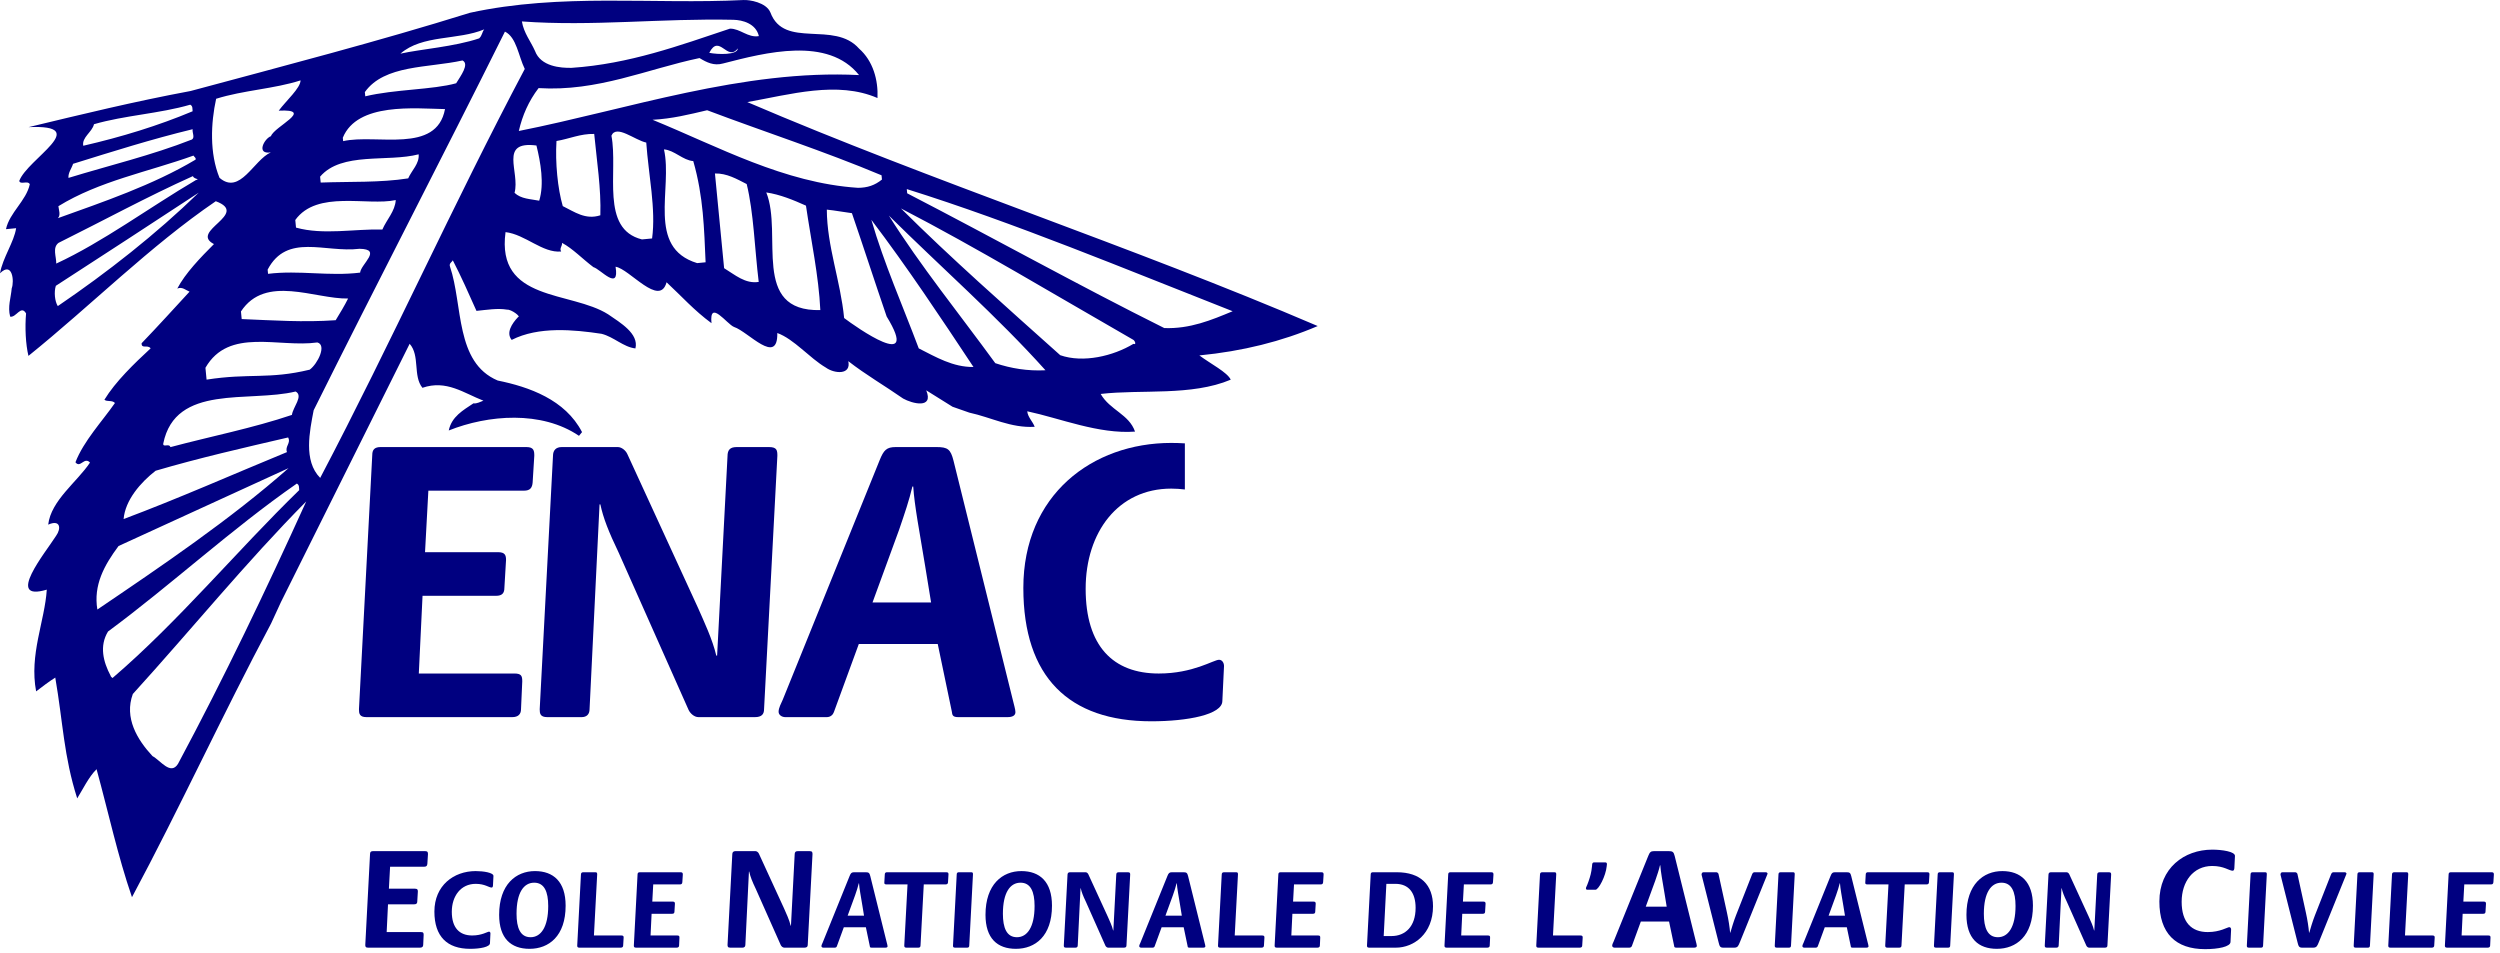
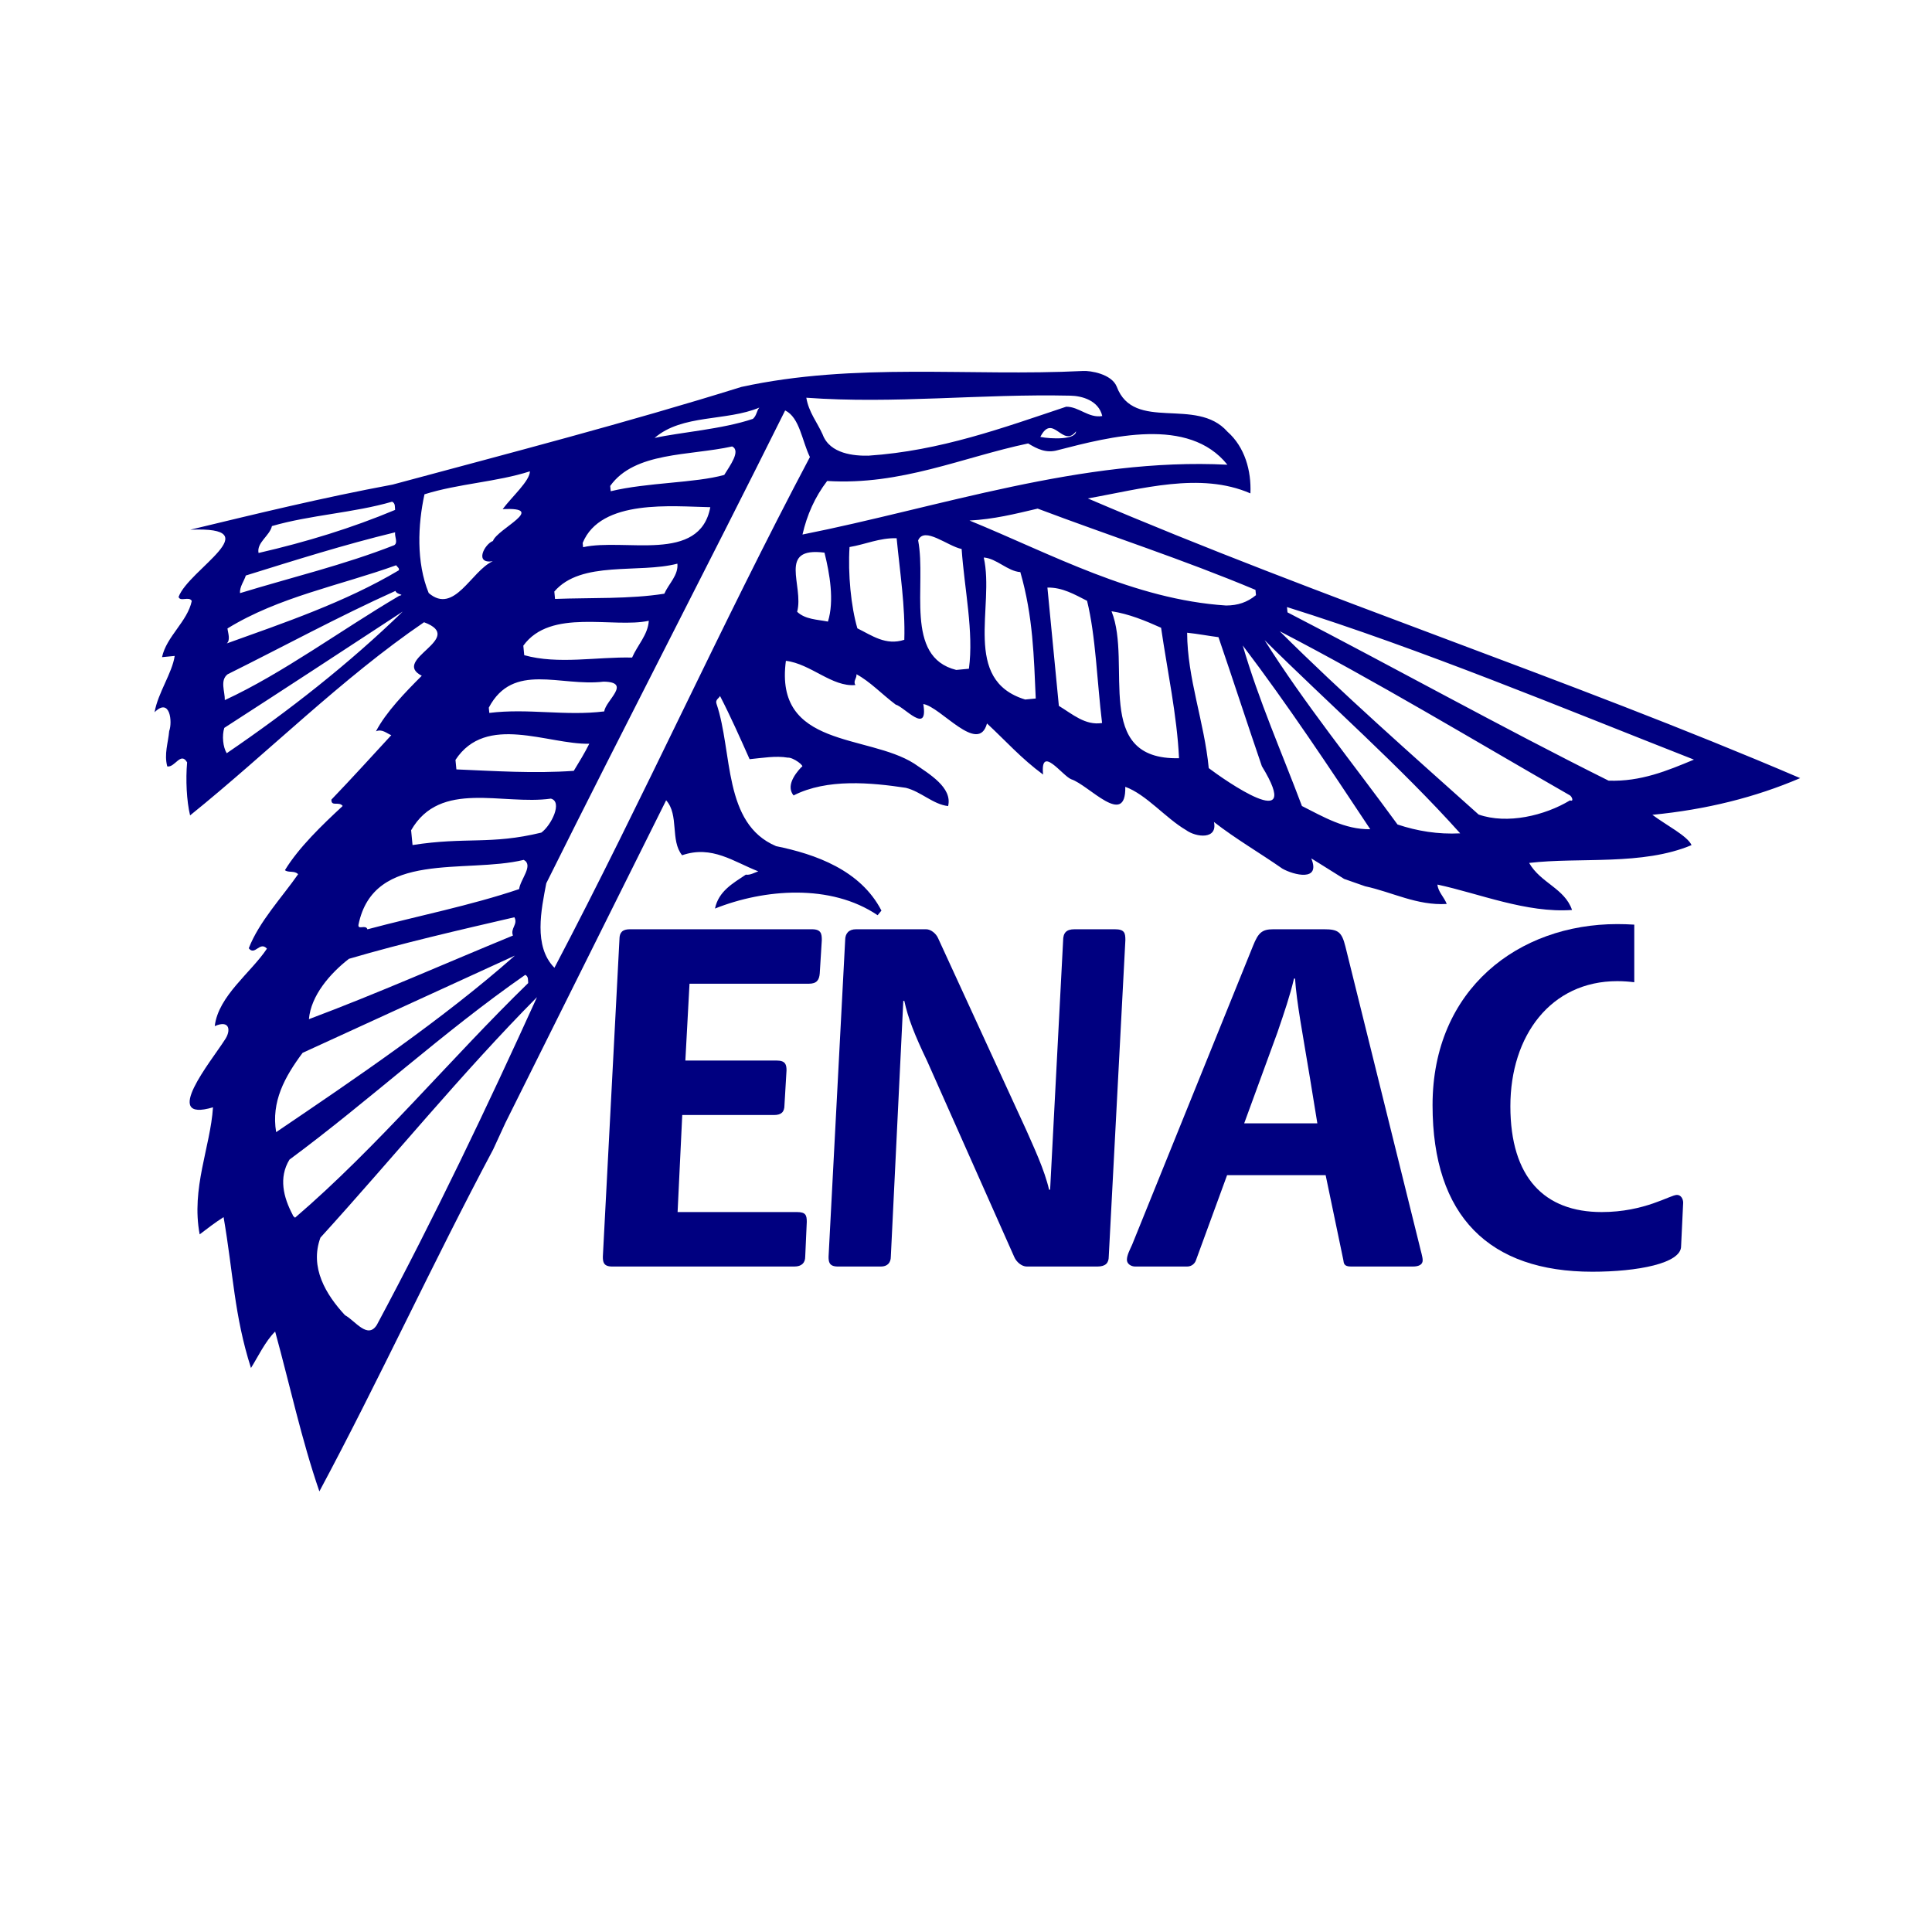
- <svg xmlns="http://www.w3.org/2000/svg" width="404" height="154" id="svg2858" version="1.0">
+ <svg xmlns="http://www.w3.org/2000/svg" width="250" height="250" id="svg2858" version="1.0">
  <defs id="defs2860">
    <clipPath clipPathUnits="userSpaceOnUse" id="clipPath93">
      <path d="M 250.598,114.536 L 604.929,114.536 L 604.929,270.441 L 250.598,270.441 L 250.598,114.536 z" id="path95" />
    </clipPath>
  </defs>
-   <g id="layer1" transform="translate(-127.0671,-398.5281)">
+   <g id="layer1" transform="translate(-107.0671,-350.5281)">
    <g transform="matrix(1.25,0,0,-1.25,-206.1313,715.8276)" id="g89" style="fill:#000080;fill-opacity:1">
      <g id="g91" clip-path="url(#clipPath93)" style="fill:#000080;fill-opacity:1">
        <g id="g97" transform="translate(301.6057,173.2385)" style="fill:#000080;fill-opacity:1">
          <path d="M 0,0 C -6.258,-11.746 -11.815,-23.868 -17.985,-35.388 C -19.826,-30.05 -21.03,-24.43 -22.563,-18.84 C -23.572,-19.821 -24.398,-21.554 -25.066,-22.612 C -26.809,-17.153 -26.892,-12.857 -27.901,-6.996 C -28.732,-7.52 -29.553,-8.151 -30.377,-8.78 C -31.279,-4.013 -29.264,0.264 -28.998,4.372 C -34.467,2.742 -29.135,9.213 -27.796,11.329 C -27.114,12.277 -27.23,13.481 -28.816,12.776 C -28.457,15.898 -25.05,18.324 -23.413,20.798 C -24.154,21.609 -24.661,20.016 -25.294,20.837 C -24.234,23.587 -21.832,26.137 -20.186,28.502 C -20.558,28.908 -21.191,28.627 -21.551,28.921 C -20.123,31.267 -17.698,33.597 -15.572,35.567 C -15.954,36.083 -16.774,35.451 -16.739,36.227 C -14.635,38.416 -12.439,40.836 -10.542,42.895 C -11.003,43.072 -11.492,43.576 -12.128,43.294 C -11.102,45.268 -9.097,47.337 -7.386,49.047 C -10.638,50.721 -2.686,52.923 -7.15,54.587 C -15.639,48.803 -23.28,41.112 -31.369,34.592 C -31.733,36.102 -31.835,38.3 -31.677,40.081 C -32.339,41.229 -32.945,39.515 -33.732,39.662 C -34.077,40.951 -33.635,42.098 -33.533,43.321 C -33.18,44.239 -33.435,46.862 -35.047,45.271 C -34.69,47.292 -33.23,49.308 -32.962,51.1 C -33.397,51.058 -33.834,51.015 -34.274,50.973 C -33.818,53.114 -31.65,54.647 -31.194,56.788 C -31.466,57.312 -32.398,56.672 -32.559,57.208 C -31.512,60.066 -23.005,64.531 -31.355,64.165 C -24.454,65.823 -17.771,67.463 -10.402,68.837 C 1.751,72.108 13.912,75.267 25.696,78.945 C 37.472,81.516 49.313,80.013 61.064,80.597 C 61.809,80.644 64.013,80.302 64.552,78.986 C 66.334,74.225 72.792,77.978 76.013,74.317 C 77.822,72.725 78.501,70.253 78.395,67.926 C 73.213,70.185 67.097,68.381 61.566,67.403 C 85.736,57.051 111.137,48.802 135.307,38.45 C 130.645,36.455 125.582,35.193 120.006,34.652 C 121.437,33.578 123.638,32.468 124.061,31.516 C 118.972,29.37 112.484,30.285 107.248,29.671 C 108.443,27.579 110.923,27.048 111.689,24.802 C 106.979,24.459 102.036,26.517 97.756,27.43 C 97.83,26.663 98.428,26.169 98.72,25.424 C 95.65,25.239 93.086,26.648 90.268,27.256 L 88.096,28.017 C 84.695,30.14 85.633,29.568 84.695,30.14 C 85.702,27.698 82.875,28.419 81.708,29.078 C 79.342,30.727 76.888,32.144 74.62,33.91 C 75.02,32.073 72.789,32.298 71.722,33.078 C 69.617,34.308 67.614,36.764 65.442,37.549 C 65.527,33.251 61.672,37.736 59.85,38.331 C 58.934,38.684 56.627,41.992 56.933,38.821 C 54.677,40.478 53.067,42.309 51.126,44.109 C 50.232,40.822 46.326,45.85 44.533,46.118 C 45.069,42.861 42.576,45.82 41.671,46.064 C 40.241,47.14 39.012,48.455 37.615,49.202 C 37.658,48.765 37.242,48.505 37.502,48.088 C 35.098,47.856 32.876,50.289 30.309,50.593 C 29.087,41.538 38.764,43.025 43.584,39.959 C 45.121,38.895 47.574,37.476 47.1,35.556 C 45.537,35.735 44.308,37.051 42.723,37.447 C 39.141,37.985 34.573,38.428 31.103,36.657 C 30.354,37.577 31.122,38.756 31.923,39.604 C 32.36,39.647 31.051,40.624 30.506,40.57 C 29.272,40.784 27.861,40.538 26.551,40.41 C 25.562,42.632 24.574,44.855 23.489,46.954 C 23.401,46.725 22.975,46.574 23.125,46.147 C 24.825,41.125 23.773,33.743 29.296,31.407 C 33.346,30.583 38.029,28.94 40.199,24.738 C 40.102,24.617 39.904,24.378 39.805,24.257 C 34.964,27.541 28.066,26.985 22.968,24.948 C 23.344,26.747 24.811,27.554 26.16,28.457 C 26.607,28.391 27.023,28.651 27.449,28.801 C 24.928,29.772 22.662,31.538 19.565,30.465 C 18.314,32.002 19.273,34.631 17.912,36.155 C 12.368,25.027 6.822,13.9 1.277,2.772 L 0,0 z M 34.115,74.02 C 34.861,71.996 37.417,71.801 38.85,71.83 C 46.305,72.329 52.805,74.722 59.324,76.898 C 60.647,76.915 61.647,75.687 63.06,75.934 C 62.681,77.552 60.952,78.02 59.763,78.042 C 50.476,78.25 41.535,77.165 32.422,77.829 C 32.679,76.31 33.55,75.29 34.115,74.02 z M 16.717,73.664 C 19.307,74.245 23.691,74.557 26.897,75.641 C 27.301,76.01 27.261,76.447 27.556,76.807 C 24.164,75.375 19.565,76.144 16.717,73.664 z M 5.503,27.563 C 4.991,24.868 4.147,21.033 6.348,18.817 C 15.574,36.37 23.557,54.244 32.795,71.687 C 31.97,73.371 31.738,75.777 30.232,76.514 C 22.1,60.172 13.633,43.906 5.503,27.563 z M 12.12,68.695 C 12.143,68.477 12.151,68.368 12.175,68.149 C 15.948,69.064 20.919,68.993 23.927,69.837 C 24.497,70.775 25.672,72.322 24.747,72.785 C 20.317,71.805 14.646,72.249 12.12,68.695 z M -7.105,67.831 C -7.794,64.674 -7.969,60.795 -6.669,57.612 C -4.021,55.33 -2.257,59.913 -0.036,60.901 C -1.993,60.602 -0.871,62.696 -0.018,62.998 C 0.414,64.255 5.709,66.529 0.988,66.295 C 1.966,67.605 3.796,69.215 3.81,70.21 C 0.384,69.106 -3.571,68.943 -7.105,67.831 z M 56.647,73.77 C 57.771,73.548 60.318,73.462 60.342,74.347 C 58.97,72.558 57.945,76.323 56.647,73.77 z M -22.896,64.542 C -23.129,63.525 -24.498,62.84 -24.282,61.757 C -19.317,62.899 -14.603,64.348 -10.147,66.215 C -10.181,66.541 -10.103,66.878 -10.452,67.067 C -14.421,65.91 -18.924,65.696 -22.896,64.542 z M 34.58,69.211 C 33.306,67.543 32.492,65.698 32.026,63.667 C 46.098,66.461 61.044,71.657 76.012,70.894 C 71.997,75.915 63.925,73.812 58.434,72.396 C 57.253,72.062 56.325,72.524 55.386,73.096 C 48.576,71.664 42.237,68.736 34.58,69.211 z M 9.271,62.794 C 9.279,62.684 9.302,62.464 9.314,62.355 C 13.633,63.325 21.393,60.654 22.483,66.497 C 18.616,66.566 11.142,67.388 9.271,62.794 z M -25.601,59.424 C -25.768,58.857 -26.261,58.257 -26.196,57.601 C -20.947,59.212 -15.444,60.516 -10.237,62.564 C -9.822,62.825 -10.213,63.447 -10.144,63.896 C -15.426,62.615 -20.457,61.024 -25.601,59.424 z M -27.499,53.944 C -27.457,53.506 -27.164,52.764 -27.571,52.393 C -21.705,54.503 -15.294,56.668 -9.765,59.962 C -9.676,60.191 -9.906,60.278 -10.036,60.486 C -15.901,58.375 -22.188,57.215 -27.499,53.944 z M 49.317,65.116 C 57.82,61.637 66.327,56.941 75.877,56.319 C 77.09,56.326 78.052,56.64 78.972,57.391 C 78.952,57.609 78.941,57.718 78.919,57.938 C 71.445,61.076 63.813,63.539 56.371,66.35 C 53.998,65.79 51.842,65.251 49.317,65.116 z M 43.999,63.06 C 44.892,58.401 42.519,50.999 47.944,49.649 C 48.382,49.692 48.817,49.734 49.255,49.774 C 49.771,53.578 48.79,58.007 48.501,62.169 C 47.036,62.469 44.628,64.555 43.999,63.06 z M 36.896,62.372 C 36.721,59.596 37.049,56.21 37.708,53.956 C 39.214,53.218 40.642,52.143 42.566,52.77 C 42.677,56.202 42.11,59.787 41.773,63.285 C 40.002,63.333 38.524,62.64 36.896,62.372 z M 6.336,57.764 C 6.357,57.547 6.389,57.217 6.41,57 C 10.148,57.141 14.136,56.973 17.723,57.541 C 18.174,58.577 19.192,59.448 19.076,60.651 C 15.095,59.606 9.111,61.013 6.336,57.764 z M -27.483,49.201 C -28.303,48.572 -27.752,47.412 -27.776,46.525 C -21.755,49.314 -15.785,53.753 -9.729,57.317 C -9.084,57.488 -9.959,57.404 -10.111,57.83 C -16.031,55.164 -21.691,52.079 -27.483,49.201 z M 31.473,55.669 C 32.324,54.87 33.537,54.877 34.661,54.655 C 35.336,56.816 34.841,59.636 34.303,61.791 C 29.388,62.419 32.206,58.388 31.473,55.669 z M -27.576,41.029 C -21.156,45.4 -14.9,50.307 -9.352,55.696 C -15.475,51.685 -21.596,47.674 -27.828,43.652 C -28.083,42.855 -27.967,41.653 -27.576,41.029 z M 55.081,46.586 C 55.409,46.618 55.737,46.651 56.173,46.693 C 55.98,50.976 55.906,55.162 54.578,59.777 C 53.245,59.871 52.123,61.195 50.791,61.288 C 51.944,56.214 48.486,48.598 55.081,46.586 z M 3.127,52.16 C 3.158,51.831 3.189,51.505 3.221,51.176 C 6.736,50.192 10.739,51.02 14.388,50.93 C 14.928,52.198 16.035,53.296 16.116,54.738 C 12.443,53.942 5.949,56.073 3.127,52.16 z M 58.566,45.93 C 59.973,45.075 61.301,43.877 63.039,44.155 C 62.518,48.409 62.391,53.142 61.485,56.806 C 60.209,57.454 58.922,58.212 57.381,58.174 C 57.772,54.128 58.173,49.974 58.566,45.93 z M 64.017,55.724 C 66.196,50.308 61.978,40.301 71.005,40.512 C 70.8,44.907 69.799,49.554 69.148,54.015 C 67.532,54.741 65.808,55.456 64.017,55.724 z M 82.234,55.61 C 93.383,49.846 104.345,43.735 115.472,38.188 C 118.794,38.067 121.552,39.216 124.31,40.365 C 110.548,45.766 96.177,51.771 82.182,56.157 C 82.201,55.937 82.224,55.719 82.234,55.61 z M -0.394,45.2 C 3.639,45.699 7.473,44.855 11.508,45.357 C 11.62,46.471 14.413,48.396 11.429,48.437 C 6.958,47.896 2.071,50.513 -0.447,45.745 C -0.425,45.526 -0.415,45.418 -0.394,45.2 z M 74.082,39.485 C 75.631,38.311 84.035,32.393 79.58,39.686 C 78.042,44.171 76.624,48.558 75.089,53.042 C 74.084,53.167 72.959,53.388 71.845,53.501 C 71.863,48.758 73.617,44.296 74.082,39.485 z M 102.02,34.681 C 104.988,33.643 108.871,34.572 111.478,36.146 C 111.935,35.971 111.653,36.604 111.424,36.693 C 101.378,42.453 91.301,48.543 81.429,53.656 C 87.899,47.218 95.013,40.955 102.02,34.681 z M 93.624,33.65 C 95.676,32.965 97.805,32.619 100.112,32.733 C 93.927,39.637 86.453,46.198 79.863,52.733 C 83.908,46.283 89.044,39.938 93.624,33.65 z M 83.729,35.562 C 85.933,34.451 88.158,33.12 90.803,33.158 C 86.541,39.585 82.279,46.014 77.601,52.183 C 79.253,46.494 81.649,41.098 83.729,35.562 z M -3.896,40.336 C -3.864,40.009 -3.833,39.68 -3.801,39.353 C 0.187,39.188 4.186,38.912 8.35,39.204 C 8.923,40.142 9.493,41.077 9.955,42.008 C 5.66,41.921 -0.722,45.167 -3.896,40.336 z M -8.488,33.053 C -8.437,32.507 -8.384,31.959 -8.341,31.522 C -2.798,32.388 -0.288,31.528 4.995,32.811 C 6.026,33.571 7.225,36.005 5.979,36.328 C 0.971,35.623 -5.467,38.311 -8.488,33.053 z M -13.941,23.258 C -13.999,22.701 -13.176,23.332 -13.014,22.797 C -7.854,24.176 -2.33,25.262 2.692,26.962 C 2.816,27.967 4.219,29.425 3.171,29.987 C -2.865,28.521 -12.374,31.023 -13.941,23.258 z M -14.927,19.744 C -16.876,18.232 -18.861,15.943 -19.068,13.497 C -11.934,16.17 -4.952,19.273 2.054,22.154 C 1.759,22.9 2.602,23.313 2.201,24.046 C -3.519,22.72 -9.348,21.384 -14.927,19.744 z M -19.722,10.011 C -21.58,7.515 -22.986,4.952 -22.461,1.802 C -14.282,7.339 -5.166,13.514 2.254,20.079 C -5.034,16.727 -12.436,13.365 -19.722,10.011 z M -21.082,-1.042 C -22.225,-2.918 -21.698,-4.964 -20.753,-6.748 C -20.742,-6.856 -20.622,-6.957 -20.502,-7.054 C -11.943,0.283 -4.437,9.39 3.632,17.234 C 3.6,17.561 3.676,17.9 3.328,18.086 C -5.15,12.192 -12.844,5.05 -21.082,-1.042 z M -17.876,-9.119 C -19.011,-12.208 -17.306,-15.022 -15.334,-17.147 C -14.289,-17.708 -12.992,-19.679 -12.037,-18.154 C -6.055,-6.983 -0.641,4.354 4.543,15.778 C -3.197,7.966 -10.395,-0.893 -17.876,-9.119" style="fill:#000080;fill-opacity:1;fill-rule:nonzero;stroke:none" id="path99" />
        </g>
        <g id="g101" transform="translate(314.685,195.0231)" style="fill:#000080;fill-opacity:1">
          <path d="M 0,0 C 0,0.697 0.322,1.02 1.075,1.02 L 19.929,1.02 C 20.894,1.02 20.947,0.535 20.947,-0.11 L 20.734,-3.547 C 20.68,-4.243 20.412,-4.618 19.607,-4.618 L 7.252,-4.618 L 6.822,-12.57 L 16.274,-12.57 C 17.19,-12.57 17.294,-13 17.294,-13.59 L 17.081,-17.189 C 17.081,-17.889 16.759,-18.209 16.007,-18.209 L 6.5,-18.209 L 6.018,-28.255 L 18.37,-28.255 C 19.284,-28.255 19.391,-28.577 19.391,-29.275 L 19.23,-32.873 C 19.23,-33.519 18.854,-33.894 18.101,-33.894 L -0.752,-33.894 C -1.664,-33.894 -1.719,-33.411 -1.719,-32.873" style="fill:#000080;fill-opacity:1;fill-rule:nonzero;stroke:none" id="path103" />
        </g>
        <g id="g105" transform="translate(338.0499,194.9129)" style="fill:#000080;fill-opacity:1">
          <path d="M 0,0 C 0,0.701 0.376,1.13 1.13,1.13 L 8.381,1.13 C 8.863,1.13 9.402,0.701 9.616,0.214 L 18.748,-19.659 C 19.499,-21.379 20.627,-23.74 21.11,-25.833 L 21.217,-25.833 L 22.562,-0.051 C 22.562,0.754 22.885,1.13 23.743,1.13 L 27.93,1.13 C 28.954,1.13 29.007,0.701 29.007,0 L 27.286,-32.763 C 27.286,-33.409 26.967,-33.784 26.106,-33.784 L 18.802,-33.784 C 18.264,-33.784 17.726,-33.301 17.513,-32.815 L 8.487,-12.513 C 7.199,-9.829 6.499,-8.054 6.124,-6.285 L 6.018,-6.285 L 4.727,-32.763 C 4.727,-33.409 4.352,-33.784 3.708,-33.784 L -0.75,-33.784 C -1.664,-33.784 -1.718,-33.301 -1.718,-32.763" style="fill:#000080;fill-opacity:1;fill-rule:nonzero;stroke:none" id="path107" />
        </g>
        <g id="g109" transform="translate(382.7956,185.3551)" style="fill:#000080;fill-opacity:1">
          <path d="M 0,0 C 0.75,2.201 1.287,3.76 1.718,5.585 L 1.826,5.585 C 1.985,3.113 2.631,-0.216 3.382,-4.785 L 4.134,-9.401 L -3.438,-9.401 L 0,0 z M -15.042,-21.971 C -15.257,-22.453 -15.58,-23.044 -15.58,-23.528 C -15.58,-23.957 -15.147,-24.226 -14.719,-24.226 L -9.348,-24.226 C -8.863,-24.226 -8.542,-23.904 -8.434,-23.581 L -5.21,-14.771 L 4.994,-14.771 L 6.82,-23.528 C 6.876,-23.904 6.876,-24.226 7.626,-24.226 L 14.02,-24.226 C 14.664,-24.226 15.038,-24.013 15.038,-23.581 C 15.038,-23.205 14.823,-22.565 14.718,-22.077 L 7.036,8.913 C 6.659,10.417 6.284,10.688 4.832,10.688 L -0.431,10.688 C -1.611,10.688 -1.987,10.311 -2.525,8.968" style="fill:#000080;fill-opacity:1;fill-rule:nonzero;stroke:none" id="path111" />
        </g>
        <g id="g113" transform="translate(417.9776,196.5776)" style="fill:#000080;fill-opacity:1">
          <path d="M 0,0 C -10.206,0 -19.121,-6.712 -19.121,-18.743 C -19.121,-30.291 -13.215,-35.987 -2.578,-35.987 C 2.094,-35.987 6.607,-35.126 6.607,-33.355 L 6.822,-28.841 C 6.822,-28.467 6.607,-28.034 6.178,-28.034 C 5.477,-28.034 2.846,-29.81 -1.613,-29.81 C -7.52,-29.81 -11.065,-26.265 -11.065,-18.853 C -11.065,-11.545 -6.878,-5.906 0,-5.906 C 0.645,-5.906 1.218,-5.953 1.76,-6.019 L 1.76,-0.056 C 1.157,-0.019 0.561,0 0,0" style="fill:#000080;fill-opacity:1;fill-rule:nonzero;stroke:none" id="path115" />
        </g>
-         <g id="g117" transform="translate(314.3973,143.4407)" style="fill:#000080;fill-opacity:1">
-           <path d="M 0,0 C 0,0.25 0.115,0.365 0.384,0.365 L 7.123,0.365 C 7.469,0.365 7.488,0.192 7.488,-0.038 L 7.411,-1.267 C 7.392,-1.517 7.296,-1.651 7.008,-1.651 L 2.592,-1.651 L 2.438,-4.492 L 5.818,-4.492 C 6.144,-4.492 6.182,-4.646 6.182,-4.857 L 6.106,-6.144 C 6.106,-6.393 5.99,-6.509 5.722,-6.509 L 2.323,-6.509 L 2.15,-10.099 L 6.566,-10.099 C 6.893,-10.099 6.931,-10.214 6.931,-10.464 L 6.873,-11.75 C 6.873,-11.981 6.739,-12.115 6.47,-12.115 L -0.269,-12.115 C -0.595,-12.115 -0.614,-11.942 -0.614,-11.75" style="fill:#000080;fill-opacity:1;fill-rule:nonzero;stroke:none" id="path119" />
-         </g>
-         <g id="g121" transform="translate(329.9024,131.9106)" style="fill:#000080;fill-opacity:1">
-           <path d="M 0,0 C 0,-0.494 -1.26,-0.735 -2.565,-0.735 C -5.535,-0.735 -7.185,0.855 -7.185,4.081 C -7.185,7.44 -4.695,9.315 -1.845,9.315 C -0.87,9.315 0.45,9.12 0.45,8.685 L 0.39,7.485 C 0.39,7.35 0.345,7.185 0.225,7.185 C -0.15,7.185 -0.645,7.665 -1.845,7.665 C -3.765,7.665 -4.935,6.09 -4.935,4.05 C -4.935,1.98 -3.945,0.99 -2.295,0.99 C -1.05,0.99 -0.315,1.485 -0.12,1.485 C 0,1.485 0.06,1.365 0.06,1.26" style="fill:#000080;fill-opacity:1;fill-rule:nonzero;stroke:none" id="path123" />
-         </g>
-         <g id="g125" transform="translate(333.3375,135.7057)" style="fill:#000080;fill-opacity:1">
-           <path d="M 0,0 C 0,2.76 0.945,4.02 2.28,4.02 C 3.585,4.02 4.095,2.865 4.095,1.005 C 4.095,-1.74 3.135,-3.03 1.815,-3.03 C 0.48,-3.03 0,-1.815 0,0 z M 1.68,-4.53 C 4.17,-4.53 6.345,-2.895 6.345,1.05 C 6.345,4.155 4.755,5.52 2.385,5.52 C -0.06,5.52 -2.25,3.81 -2.25,-0.135 C -2.25,-3.18 -0.72,-4.53 1.68,-4.53" style="fill:#000080;fill-opacity:1;fill-rule:nonzero;stroke:none" id="path127" />
-         </g>
-         <g id="g129" transform="translate(341.6622,140.7606)" style="fill:#000080;fill-opacity:1">
-           <path d="M 0,0 C 0,0.21 0.09,0.315 0.3,0.315 L 1.875,0.315 C 2.085,0.315 2.1,0.195 2.1,0.031 L 1.68,-7.86 L 5.235,-7.86 C 5.505,-7.86 5.52,-7.98 5.52,-8.145 L 5.46,-9.15 C 5.46,-9.33 5.355,-9.435 5.145,-9.435 L -0.21,-9.435 C -0.465,-9.435 -0.48,-9.3 -0.48,-9.15" style="fill:#000080;fill-opacity:1;fill-rule:nonzero;stroke:none" id="path131" />
-         </g>
-         <g id="g133" transform="translate(348.9823,140.7911)" style="fill:#000080;fill-opacity:1">
-           <path d="M 0,0 C 0,0.194 0.09,0.285 0.3,0.285 L 5.565,0.285 C 5.835,0.285 5.85,0.15 5.85,-0.031 L 5.79,-0.99 C 5.775,-1.185 5.7,-1.29 5.475,-1.29 L 2.025,-1.29 L 1.905,-3.51 L 4.545,-3.51 C 4.8,-3.51 4.83,-3.631 4.83,-3.795 L 4.77,-4.8 C 4.77,-4.995 4.68,-5.085 4.47,-5.085 L 1.815,-5.085 L 1.68,-7.89 L 5.13,-7.89 C 5.385,-7.89 5.415,-7.981 5.415,-8.175 L 5.37,-9.181 C 5.37,-9.36 5.265,-9.465 5.055,-9.465 L -0.21,-9.465 C -0.465,-9.465 -0.48,-9.331 -0.48,-9.181" style="fill:#000080;fill-opacity:1;fill-rule:nonzero;stroke:none" id="path135" />
-         </g>
-         <g id="g137" transform="translate(361.2302,143.4026)" style="fill:#000080;fill-opacity:1">
-           <path d="M 0,0 C 0,0.25 0.134,0.403 0.403,0.403 L 2.995,0.403 C 3.168,0.403 3.36,0.25 3.437,0.077 L 6.701,-7.027 C 6.969,-7.642 7.373,-8.486 7.545,-9.235 L 7.584,-9.235 L 8.064,-0.019 C 8.064,0.269 8.179,0.403 8.486,0.403 L 9.984,0.403 C 10.349,0.403 10.368,0.25 10.368,0 L 9.753,-11.712 C 9.753,-11.943 9.638,-12.077 9.331,-12.077 L 6.72,-12.077 C 6.528,-12.077 6.336,-11.904 6.259,-11.731 L 3.033,-4.474 C 2.573,-3.514 2.323,-2.88 2.189,-2.247 L 2.15,-2.247 L 1.689,-11.712 C 1.689,-11.943 1.555,-12.077 1.325,-12.077 L -0.269,-12.077 C -0.595,-12.077 -0.615,-11.904 -0.615,-11.712" style="fill:#000080;fill-opacity:1;fill-rule:nonzero;stroke:none" id="path139" />
-         </g>
-         <g id="g141" transform="translate(377.1035,138.0911)" style="fill:#000080;fill-opacity:1">
-           <path d="M 0,0 C 0.21,0.615 0.36,1.05 0.48,1.56 L 0.51,1.56 C 0.555,0.87 0.735,-0.06 0.945,-1.335 L 1.155,-2.625 L -0.96,-2.625 L 0,0 z M -4.2,-6.135 C -4.26,-6.27 -4.35,-6.435 -4.35,-6.57 C -4.35,-6.69 -4.23,-6.765 -4.11,-6.765 L -2.61,-6.765 C -2.475,-6.765 -2.385,-6.675 -2.355,-6.585 L -1.455,-4.125 L 1.395,-4.125 L 1.905,-6.57 C 1.92,-6.675 1.92,-6.765 2.13,-6.765 L 3.915,-6.765 C 4.095,-6.765 4.2,-6.705 4.2,-6.585 C 4.2,-6.48 4.14,-6.3 4.11,-6.165 L 1.965,2.49 C 1.86,2.91 1.755,2.985 1.35,2.985 L -0.12,2.985 C -0.45,2.985 -0.555,2.88 -0.705,2.505" style="fill:#000080;fill-opacity:1;fill-rule:nonzero;stroke:none" id="path143" />
-         </g>
-         <g id="g145" transform="translate(383.8837,139.5009)" style="fill:#000080;fill-opacity:1">
-           <path d="M 0,0 L -2.73,0 C -2.985,0 -3,0.12 -3,0.225 L -2.94,1.29 C -2.94,1.485 -2.835,1.575 -2.655,1.575 L 5.01,1.575 C 5.28,1.575 5.295,1.455 5.295,1.29 L 5.235,0.3 C 5.235,0.105 5.13,0 4.92,0 L 2.1,0 L 1.68,-7.89 C 1.68,-8.07 1.59,-8.175 1.41,-8.175 L -0.15,-8.175 C -0.39,-8.175 -0.42,-8.055 -0.42,-7.89" style="fill:#000080;fill-opacity:1;fill-rule:nonzero;stroke:none" id="path147" />
-         </g>
-         <g id="g149" transform="translate(390.2438,140.7911)" style="fill:#000080;fill-opacity:1">
-           <path d="M 0,0 C 0,0.194 0.09,0.285 0.285,0.285 L 1.875,0.285 C 2.1,0.285 2.1,0.165 2.1,0 L 1.62,-9.181 C 1.62,-9.36 1.545,-9.465 1.365,-9.465 L -0.225,-9.465 C -0.48,-9.465 -0.48,-9.331 -0.48,-9.181" style="fill:#000080;fill-opacity:1;fill-rule:nonzero;stroke:none" id="path151" />
-         </g>
-         <g id="g153" transform="translate(396.2136,135.7057)" style="fill:#000080;fill-opacity:1">
-           <path d="M 0,0 C 0,2.76 0.945,4.02 2.28,4.02 C 3.585,4.02 4.095,2.865 4.095,1.005 C 4.095,-1.74 3.135,-3.03 1.815,-3.03 C 0.48,-3.03 0,-1.815 0,0 z M 1.68,-4.53 C 4.17,-4.53 6.345,-2.895 6.345,1.05 C 6.345,4.155 4.755,5.52 2.385,5.52 C -0.06,5.52 -2.25,3.81 -2.25,-0.135 C -2.25,-3.18 -0.72,-4.53 1.68,-4.53" style="fill:#000080;fill-opacity:1;fill-rule:nonzero;stroke:none" id="path155" />
-         </g>
-         <g id="g157" transform="translate(404.5685,140.7606)" style="fill:#000080;fill-opacity:1">
-           <path d="M 0,0 C 0,0.195 0.105,0.315 0.315,0.315 L 2.34,0.315 C 2.475,0.315 2.625,0.195 2.685,0.06 L 5.235,-5.49 C 5.445,-5.969 5.76,-6.63 5.895,-7.215 L 5.925,-7.215 L 6.3,-0.015 C 6.3,0.21 6.39,0.315 6.63,0.315 L 7.8,0.315 C 8.085,0.315 8.1,0.195 8.1,0 L 7.62,-9.15 C 7.62,-9.33 7.53,-9.435 7.29,-9.435 L 5.25,-9.435 C 5.1,-9.435 4.95,-9.3 4.89,-9.165 L 2.37,-3.495 C 2.01,-2.745 1.815,-2.25 1.71,-1.755 L 1.68,-1.755 L 1.32,-9.15 C 1.32,-9.33 1.215,-9.435 1.035,-9.435 L -0.21,-9.435 C -0.465,-9.435 -0.48,-9.3 -0.48,-9.15" style="fill:#000080;fill-opacity:1;fill-rule:nonzero;stroke:none" id="path159" />
-         </g>
-         <g id="g161" transform="translate(418.1886,138.0911)" style="fill:#000080;fill-opacity:1">
-           <path d="M 0,0 C 0.21,0.615 0.36,1.05 0.48,1.56 L 0.51,1.56 C 0.555,0.87 0.735,-0.06 0.945,-1.335 L 1.155,-2.625 L -0.96,-2.625 L 0,0 z M -4.2,-6.135 C -4.26,-6.27 -4.35,-6.435 -4.35,-6.57 C -4.35,-6.69 -4.23,-6.765 -4.11,-6.765 L -2.61,-6.765 C -2.475,-6.765 -2.385,-6.675 -2.355,-6.585 L -1.455,-4.125 L 1.395,-4.125 L 1.905,-6.57 C 1.92,-6.675 1.92,-6.765 2.13,-6.765 L 3.915,-6.765 C 4.095,-6.765 4.2,-6.705 4.2,-6.585 C 4.2,-6.48 4.14,-6.3 4.11,-6.165 L 1.965,2.49 C 1.86,2.91 1.755,2.985 1.35,2.985 L -0.12,2.985 C -0.45,2.985 -0.555,2.88 -0.705,2.505" style="fill:#000080;fill-opacity:1;fill-rule:nonzero;stroke:none" id="path163" />
-         </g>
-         <g id="g165" transform="translate(424.5032,140.7606)" style="fill:#000080;fill-opacity:1">
-           <path d="M 0,0 C 0,0.21 0.09,0.315 0.3,0.315 L 1.875,0.315 C 2.085,0.315 2.1,0.195 2.1,0.031 L 1.68,-7.86 L 5.235,-7.86 C 5.505,-7.86 5.52,-7.98 5.52,-8.145 L 5.46,-9.15 C 5.46,-9.33 5.355,-9.435 5.145,-9.435 L -0.21,-9.435 C -0.465,-9.435 -0.48,-9.3 -0.48,-9.15" style="fill:#000080;fill-opacity:1;fill-rule:nonzero;stroke:none" id="path167" />
-         </g>
-         <g id="g169" transform="translate(431.8236,140.7911)" style="fill:#000080;fill-opacity:1">
-           <path d="M 0,0 C 0,0.194 0.09,0.285 0.3,0.285 L 5.565,0.285 C 5.835,0.285 5.85,0.15 5.85,-0.031 L 5.79,-0.99 C 5.775,-1.185 5.7,-1.29 5.475,-1.29 L 2.025,-1.29 L 1.904,-3.51 L 4.545,-3.51 C 4.8,-3.51 4.829,-3.631 4.829,-3.795 L 4.77,-4.8 C 4.77,-4.995 4.679,-5.085 4.47,-5.085 L 1.815,-5.085 L 1.679,-7.89 L 5.129,-7.89 C 5.385,-7.89 5.415,-7.981 5.415,-8.175 L 5.37,-9.181 C 5.37,-9.36 5.265,-9.465 5.054,-9.465 L -0.21,-9.465 C -0.465,-9.465 -0.48,-9.331 -0.48,-9.181" style="fill:#000080;fill-opacity:1;fill-rule:nonzero;stroke:none" id="path171" />
-         </g>
-         <g id="g173" transform="translate(445.7883,139.5759)" style="fill:#000080;fill-opacity:1">
-           <path d="M 0,0 L 1.17,0 C 2.895,0 3.78,-1.155 3.78,-3.105 C 3.78,-5.505 2.46,-6.75 0.66,-6.75 L -0.345,-6.75 L 0,0 z M -2.505,-7.965 C -2.505,-8.115 -2.49,-8.25 -2.235,-8.25 L 1.23,-8.25 C 3.555,-8.25 6.03,-6.45 6.03,-2.895 C 6.03,-0.135 4.44,1.5 1.335,1.5 L -1.725,1.5 C -1.935,1.5 -2.025,1.41 -2.025,1.215" style="fill:#000080;fill-opacity:1;fill-rule:nonzero;stroke:none" id="path175" />
-         </g>
-         <g id="g177" transform="translate(453.7834,140.7911)" style="fill:#000080;fill-opacity:1">
-           <path d="M 0,0 C 0,0.194 0.09,0.285 0.3,0.285 L 5.565,0.285 C 5.835,0.285 5.85,0.15 5.85,-0.031 L 5.79,-0.99 C 5.775,-1.185 5.7,-1.29 5.475,-1.29 L 2.025,-1.29 L 1.904,-3.51 L 4.544,-3.51 C 4.8,-3.51 4.83,-3.631 4.83,-3.795 L 4.77,-4.8 C 4.77,-4.995 4.68,-5.085 4.469,-5.085 L 1.815,-5.085 L 1.679,-7.89 L 5.13,-7.89 C 5.385,-7.89 5.415,-7.981 5.415,-8.175 L 5.369,-9.181 C 5.369,-9.36 5.265,-9.465 5.055,-9.465 L -0.21,-9.465 C -0.465,-9.465 -0.48,-9.331 -0.48,-9.181" style="fill:#000080;fill-opacity:1;fill-rule:nonzero;stroke:none" id="path179" />
-         </g>
-         <g id="g181" transform="translate(465.648,140.7606)" style="fill:#000080;fill-opacity:1">
-           <path d="M 0,0 C 0,0.21 0.09,0.315 0.3,0.315 L 1.875,0.315 C 2.085,0.315 2.1,0.195 2.1,0.031 L 1.68,-7.86 L 5.235,-7.86 C 5.505,-7.86 5.52,-7.98 5.52,-8.145 L 5.46,-9.15 C 5.46,-9.33 5.355,-9.435 5.145,-9.435 L -0.21,-9.435 C -0.465,-9.435 -0.48,-9.3 -0.48,-9.15" style="fill:#000080;fill-opacity:1;fill-rule:nonzero;stroke:none" id="path183" />
-         </g>
-         <g id="g185" transform="translate(471.7986,138.8106)" style="fill:#000080;fill-opacity:1">
-           <path d="M 0,0 C -0.12,0 -0.21,0.031 -0.21,0.195 C -0.21,0.331 -0.105,0.406 0.135,1.11 C 0.345,1.725 0.495,2.22 0.57,3 L 0.6,3.315 C 0.615,3.42 0.69,3.54 0.825,3.54 L 2.28,3.54 C 2.4,3.54 2.505,3.495 2.505,3.315 L 2.475,3.045 C 2.355,1.77 1.425,0 1.02,0" style="fill:#000080;fill-opacity:1;fill-rule:nonzero;stroke:none" id="path187" />
-         </g>
-         <g id="g189" transform="translate(480.549,139.9848)" style="fill:#000080;fill-opacity:1">
-           <path d="M 0,0 C 0.27,0.787 0.461,1.344 0.615,1.997 L 0.653,1.997 C 0.711,1.114 0.941,-0.077 1.21,-1.709 L 1.479,-3.36 L -1.228,-3.36 L 0,0 z M -5.375,-7.853 C -5.453,-8.026 -5.567,-8.236 -5.567,-8.409 C -5.567,-8.563 -5.414,-8.659 -5.26,-8.659 L -3.34,-8.659 C -3.167,-8.659 -3.053,-8.544 -3.014,-8.429 L -1.862,-5.28 L 1.786,-5.28 L 2.439,-8.409 C 2.458,-8.544 2.458,-8.659 2.727,-8.659 L 5.012,-8.659 C 5.242,-8.659 5.377,-8.582 5.377,-8.429 C 5.377,-8.294 5.299,-8.064 5.261,-7.891 L 2.515,3.188 C 2.381,3.725 2.247,3.821 1.729,3.821 L -0.154,3.821 C -0.575,3.821 -0.71,3.687 -0.902,3.206" style="fill:#000080;fill-opacity:1;fill-rule:nonzero;stroke:none" id="path191" />
-         </g>
-         <g id="g193" transform="translate(486.5362,140.7606)" style="fill:#000080;fill-opacity:1">
-           <path d="M 0,0 C 0,0.225 0.119,0.315 0.255,0.315 L 1.905,0.315 C 2.025,0.315 2.16,0.21 2.19,0.09 L 3.27,-4.844 C 3.494,-5.865 3.63,-6.765 3.69,-7.5 L 3.719,-7.5 C 3.84,-7.05 4.2,-5.895 4.455,-5.25 L 6.54,0.06 C 6.585,0.195 6.705,0.315 6.825,0.315 L 8.31,0.315 C 8.415,0.315 8.535,0.225 8.535,0.12 L 4.965,-8.7 C 4.77,-9.165 4.695,-9.435 4.23,-9.435 L 2.805,-9.435 C 2.369,-9.435 2.325,-9.225 2.19,-8.7" style="fill:#000080;fill-opacity:1;fill-rule:nonzero;stroke:none" id="path195" />
-         </g>
-         <g id="g197" transform="translate(496.4807,140.7911)" style="fill:#000080;fill-opacity:1">
-           <path d="M 0,0 C 0,0.194 0.09,0.285 0.285,0.285 L 1.875,0.285 C 2.1,0.285 2.1,0.165 2.1,0 L 1.62,-9.181 C 1.62,-9.36 1.545,-9.465 1.365,-9.465 L -0.225,-9.465 C -0.48,-9.465 -0.48,-9.331 -0.48,-9.181" style="fill:#000080;fill-opacity:1;fill-rule:nonzero;stroke:none" id="path199" />
-         </g>
-         <g id="g201" transform="translate(503.9209,138.0911)" style="fill:#000080;fill-opacity:1">
-           <path d="M 0,0 C 0.21,0.615 0.36,1.05 0.48,1.56 L 0.51,1.56 C 0.555,0.87 0.735,-0.06 0.945,-1.335 L 1.155,-2.625 L -0.96,-2.625 L 0,0 z M -4.2,-6.135 C -4.26,-6.27 -4.35,-6.435 -4.35,-6.57 C -4.35,-6.69 -4.23,-6.765 -4.11,-6.765 L -2.61,-6.765 C -2.475,-6.765 -2.385,-6.675 -2.355,-6.585 L -1.455,-4.125 L 1.395,-4.125 L 1.905,-6.57 C 1.92,-6.675 1.92,-6.765 2.13,-6.765 L 3.915,-6.765 C 4.094,-6.765 4.2,-6.705 4.2,-6.585 C 4.2,-6.48 4.14,-6.3 4.11,-6.165 L 1.965,2.49 C 1.86,2.91 1.755,2.985 1.35,2.985 L -0.12,2.985 C -0.45,2.985 -0.555,2.88 -0.705,2.505" style="fill:#000080;fill-opacity:1;fill-rule:nonzero;stroke:none" id="path203" />
-         </g>
-         <g id="g205" transform="translate(510.7014,139.5009)" style="fill:#000080;fill-opacity:1">
-           <path d="M 0,0 L -2.73,0 C -2.985,0 -3,0.12 -3,0.225 L -2.94,1.29 C -2.94,1.485 -2.835,1.575 -2.656,1.575 L 5.01,1.575 C 5.279,1.575 5.294,1.455 5.294,1.29 L 5.235,0.3 C 5.235,0.105 5.129,0 4.919,0 L 2.1,0 L 1.679,-7.89 C 1.679,-8.07 1.59,-8.175 1.41,-8.175 L -0.15,-8.175 C -0.39,-8.175 -0.421,-8.055 -0.421,-7.89" style="fill:#000080;fill-opacity:1;fill-rule:nonzero;stroke:none" id="path207" />
-         </g>
-         <g id="g209" transform="translate(517.0612,140.7911)" style="fill:#000080;fill-opacity:1">
-           <path d="M 0,0 C 0,0.194 0.09,0.285 0.285,0.285 L 1.875,0.285 C 2.1,0.285 2.1,0.165 2.1,0 L 1.619,-9.181 C 1.619,-9.36 1.544,-9.465 1.365,-9.465 L -0.225,-9.465 C -0.48,-9.465 -0.48,-9.331 -0.48,-9.181" style="fill:#000080;fill-opacity:1;fill-rule:nonzero;stroke:none" id="path211" />
-         </g>
-         <g id="g213" transform="translate(523.0307,135.7057)" style="fill:#000080;fill-opacity:1">
-           <path d="M 0,0 C 0,2.76 0.946,4.02 2.281,4.02 C 3.585,4.02 4.096,2.865 4.096,1.005 C 4.096,-1.74 3.135,-3.03 1.815,-3.03 C 0.48,-3.03 0,-1.815 0,0 z M 1.68,-4.53 C 4.171,-4.53 6.346,-2.895 6.346,1.05 C 6.346,4.155 4.755,5.52 2.385,5.52 C -0.06,5.52 -2.25,3.81 -2.25,-0.135 C -2.25,-3.18 -0.719,-4.53 1.68,-4.53" style="fill:#000080;fill-opacity:1;fill-rule:nonzero;stroke:none" id="path215" />
-         </g>
-         <g id="g217" transform="translate(531.3862,140.7606)" style="fill:#000080;fill-opacity:1">
-           <path d="M 0,0 C 0,0.195 0.104,0.315 0.315,0.315 L 2.34,0.315 C 2.475,0.315 2.625,0.195 2.685,0.06 L 5.235,-5.49 C 5.445,-5.969 5.76,-6.63 5.895,-7.215 L 5.925,-7.215 L 6.3,-0.015 C 6.3,0.21 6.39,0.315 6.63,0.315 L 7.8,0.315 C 8.085,0.315 8.1,0.195 8.1,0 L 7.62,-9.15 C 7.62,-9.33 7.53,-9.435 7.29,-9.435 L 5.25,-9.435 C 5.1,-9.435 4.95,-9.3 4.89,-9.165 L 2.37,-3.495 C 2.01,-2.745 1.815,-2.25 1.71,-1.755 L 1.68,-1.755 L 1.32,-9.15 C 1.32,-9.33 1.215,-9.435 1.035,-9.435 L -0.21,-9.435 C -0.465,-9.435 -0.48,-9.3 -0.48,-9.15" style="fill:#000080;fill-opacity:1;fill-rule:nonzero;stroke:none" id="path219" />
-         </g>
-         <g id="g221" transform="translate(554.9197,132.0746)" style="fill:#000080;fill-opacity:1">
-           <path d="M 0,0 C 0,-0.633 -1.613,-0.941 -3.283,-0.941 C -7.085,-0.941 -9.197,1.095 -9.197,5.223 C -9.197,9.523 -6.01,11.923 -2.362,11.923 C -1.114,11.923 0.575,11.674 0.575,11.117 L 0.499,9.581 C 0.499,9.408 0.441,9.197 0.288,9.197 C -0.192,9.197 -0.826,9.811 -2.362,9.811 C -4.819,9.811 -6.317,7.795 -6.317,5.184 C -6.317,2.534 -5.05,1.267 -2.938,1.267 C -1.344,1.267 -0.403,1.901 -0.153,1.901 C 0,1.901 0.076,1.747 0.076,1.613" style="fill:#000080;fill-opacity:1;fill-rule:nonzero;stroke:none" id="path223" />
-         </g>
-         <g id="g225" transform="translate(557.5107,140.7911)" style="fill:#000080;fill-opacity:1">
-           <path d="M 0,0 C 0,0.194 0.09,0.285 0.285,0.285 L 1.875,0.285 C 2.1,0.285 2.1,0.165 2.1,0 L 1.62,-9.181 C 1.62,-9.36 1.545,-9.465 1.365,-9.465 L -0.225,-9.465 C -0.48,-9.465 -0.48,-9.331 -0.48,-9.181" style="fill:#000080;fill-opacity:1;fill-rule:nonzero;stroke:none" id="path227" />
-         </g>
-         <g id="g229" transform="translate(561.3809,140.7606)" style="fill:#000080;fill-opacity:1">
-           <path d="M 0,0 C 0,0.225 0.12,0.315 0.255,0.315 L 1.905,0.315 C 2.025,0.315 2.16,0.21 2.19,0.09 L 3.27,-4.844 C 3.495,-5.865 3.63,-6.765 3.69,-7.5 L 3.72,-7.5 C 3.84,-7.05 4.2,-5.895 4.455,-5.25 L 6.54,0.06 C 6.585,0.195 6.705,0.315 6.825,0.315 L 8.31,0.315 C 8.415,0.315 8.535,0.225 8.535,0.12 L 4.965,-8.7 C 4.77,-9.165 4.695,-9.435 4.23,-9.435 L 2.805,-9.435 C 2.37,-9.435 2.325,-9.225 2.19,-8.7" style="fill:#000080;fill-opacity:1;fill-rule:nonzero;stroke:none" id="path231" />
-         </g>
-         <g id="g233" transform="translate(571.326,140.7911)" style="fill:#000080;fill-opacity:1">
-           <path d="M 0,0 C 0,0.194 0.09,0.285 0.285,0.285 L 1.875,0.285 C 2.1,0.285 2.1,0.165 2.1,0 L 1.62,-9.181 C 1.62,-9.36 1.544,-9.465 1.365,-9.465 L -0.225,-9.465 C -0.48,-9.465 -0.48,-9.331 -0.48,-9.181" style="fill:#000080;fill-opacity:1;fill-rule:nonzero;stroke:none" id="path235" />
-         </g>
-         <g id="g237" transform="translate(575.7955,140.7606)" style="fill:#000080;fill-opacity:1">
-           <path d="M 0,0 C 0,0.21 0.09,0.315 0.3,0.315 L 1.875,0.315 C 2.085,0.315 2.1,0.195 2.1,0.031 L 1.68,-7.86 L 5.235,-7.86 C 5.505,-7.86 5.52,-7.98 5.52,-8.145 L 5.46,-9.15 C 5.46,-9.33 5.355,-9.435 5.145,-9.435 L -0.21,-9.435 C -0.465,-9.435 -0.48,-9.3 -0.48,-9.15" style="fill:#000080;fill-opacity:1;fill-rule:nonzero;stroke:none" id="path239" />
-         </g>
-         <g id="g241" transform="translate(583.1157,140.7911)" style="fill:#000080;fill-opacity:1">
-           <path d="M 0,0 C 0,0.194 0.09,0.285 0.3,0.285 L 5.565,0.285 C 5.835,0.285 5.85,0.15 5.85,-0.031 L 5.79,-0.99 C 5.775,-1.185 5.7,-1.29 5.475,-1.29 L 2.025,-1.29 L 1.905,-3.51 L 4.545,-3.51 C 4.8,-3.51 4.83,-3.631 4.83,-3.795 L 4.77,-4.8 C 4.77,-4.995 4.68,-5.085 4.47,-5.085 L 1.815,-5.085 L 1.68,-7.89 L 5.13,-7.89 C 5.385,-7.89 5.415,-7.981 5.415,-8.175 L 5.37,-9.181 C 5.37,-9.36 5.265,-9.465 5.055,-9.465 L -0.21,-9.465 C -0.465,-9.465 -0.48,-9.331 -0.48,-9.181" style="fill:#000080;fill-opacity:1;fill-rule:nonzero;stroke:none" id="path243" />
-         </g>
      </g>
    </g>
  </g>
</svg>
